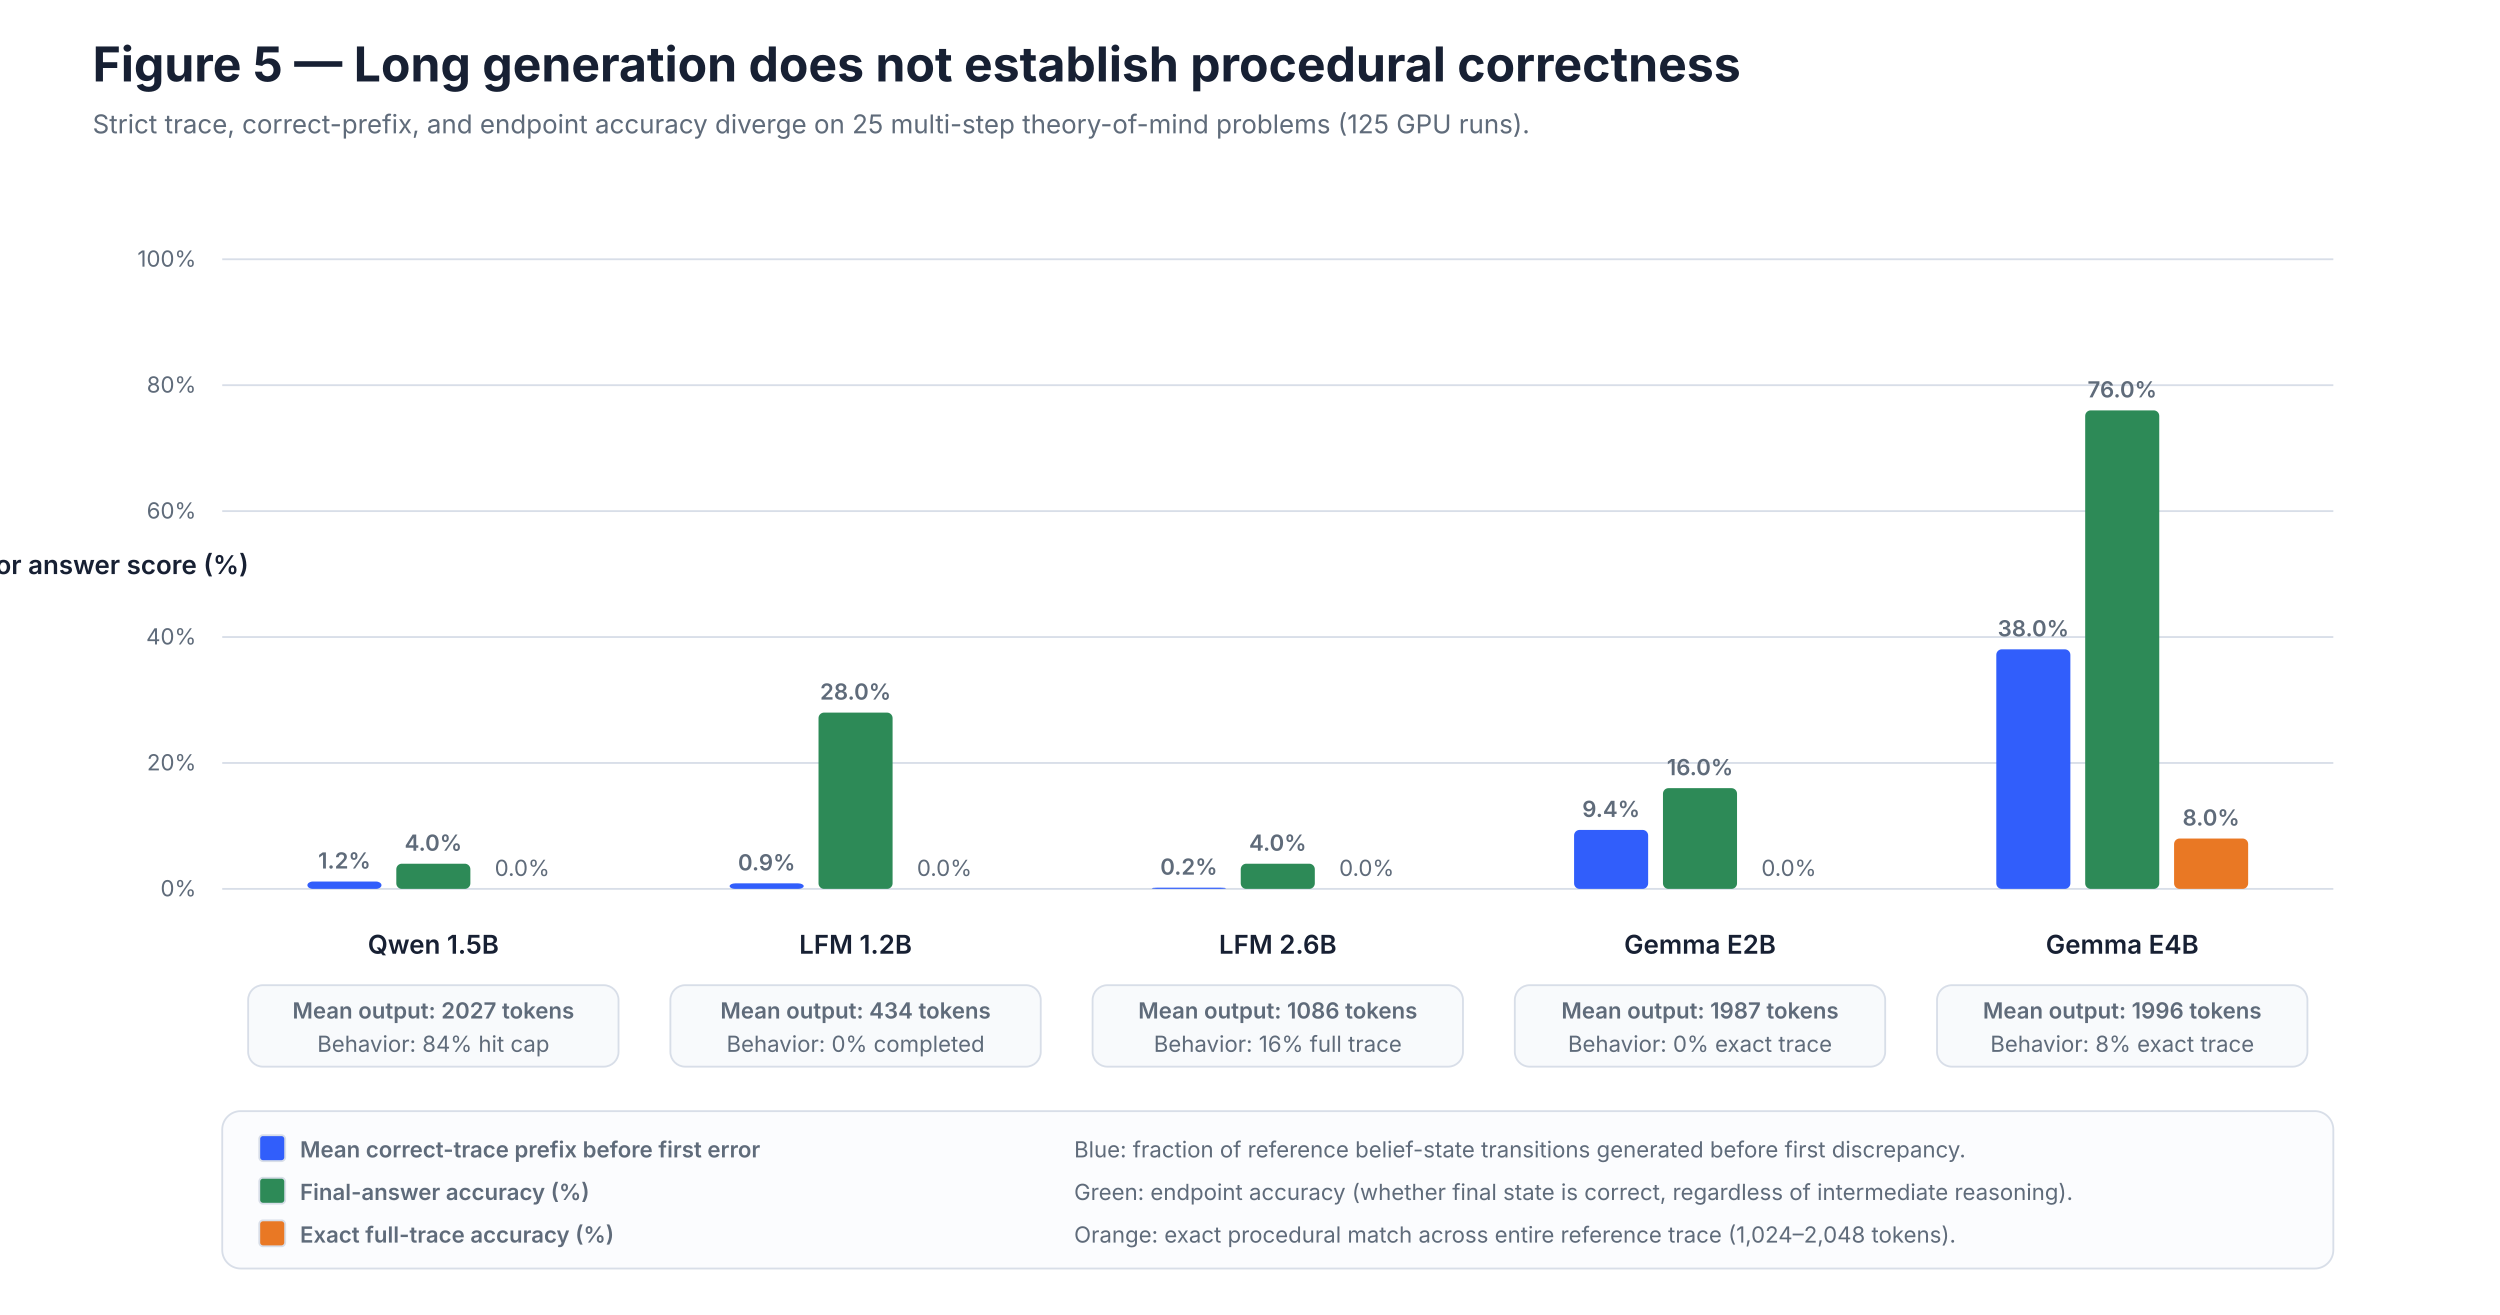
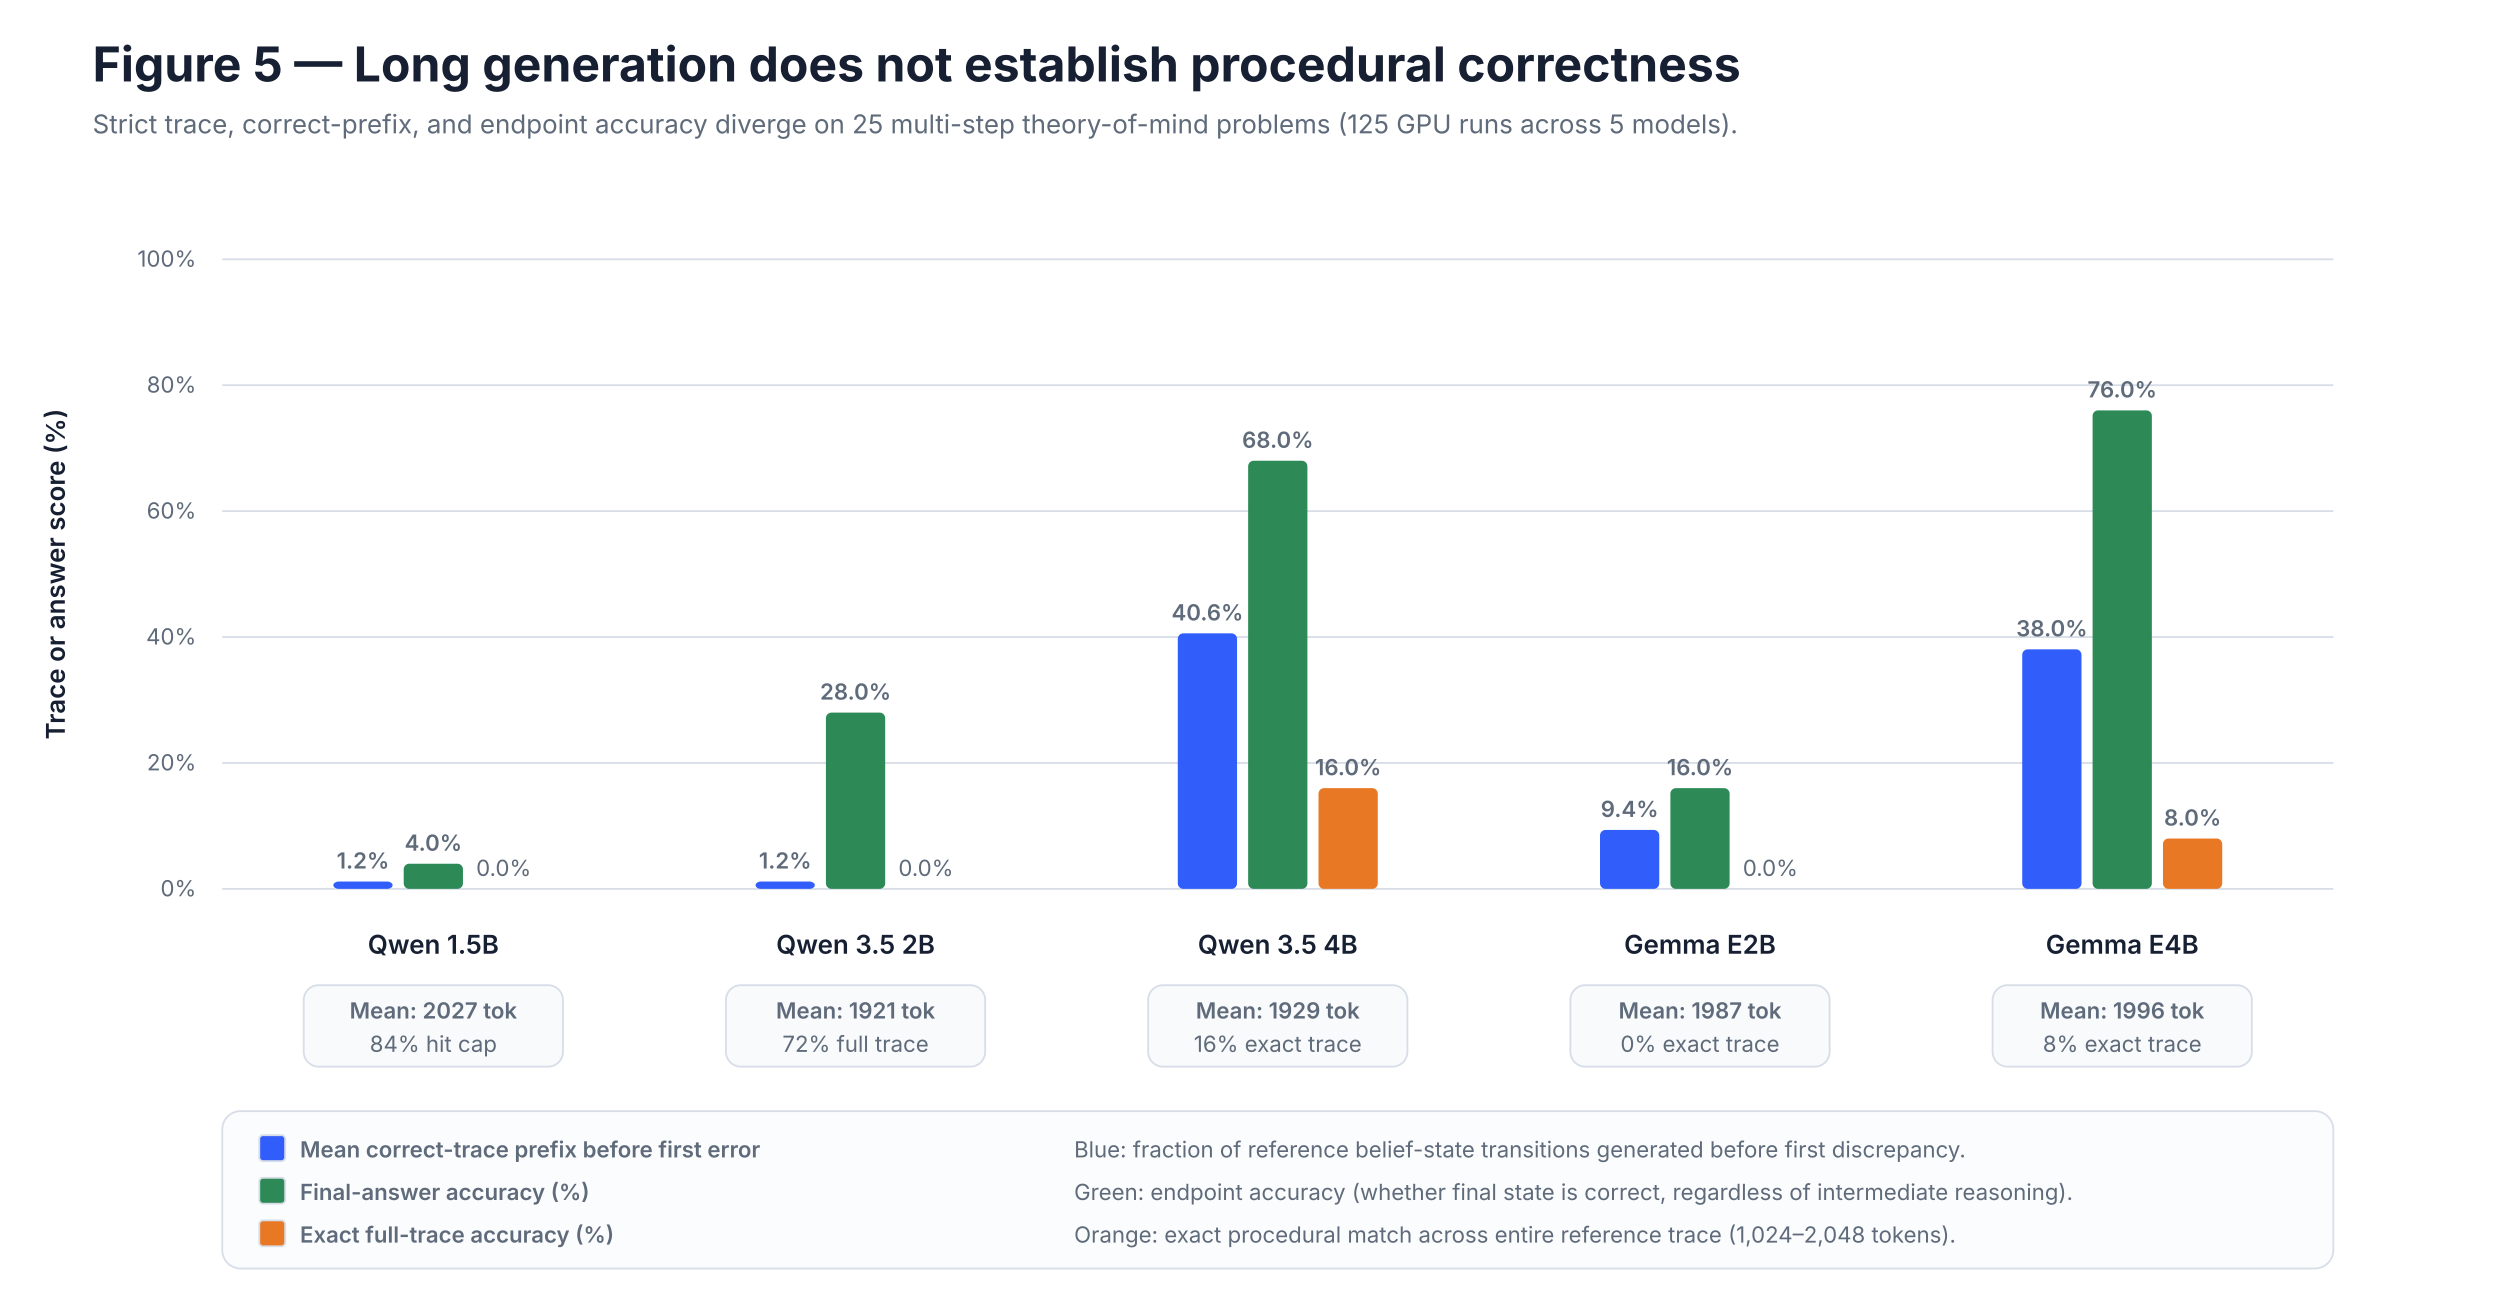
<svg xmlns="http://www.w3.org/2000/svg" viewBox="0 0 1350 710" role="img" aria-labelledby="title desc">
  <style>
text{font-family:Inter,ui-sans-serif,system-ui,-apple-system,BlinkMacSystemFont,'Segoe UI',sans-serif;fill:#172033}
.title{font-size:26px;font-weight:700}.subtitle{font-size:14px;fill:#5f6b7a}
.label{font-size:14px;font-weight:600}.body{font-size:13px}.small{font-size:12px;fill:#5f6b7a}
.mono{font-family:'SFMono-Regular',Consolas,'Liberation Mono',monospace;font-size:12.5px}
.axis{stroke:#aeb8c8;stroke-width:1}.grid{stroke:#e5e9f0;stroke-width:1}.zero{stroke:#172033;stroke-width:1.5}
</style>
  <text x="50" y="44" class="title" text-anchor="start">Figure 5 — Long generation does not establish procedural correctness</text>
-   <text x="50" y="72" class="subtitle" text-anchor="start">Strict trace, correct-prefix, and endpoint accuracy diverge on 25 multi-step theory-of-mind problems (125 GPU runs).</text>
+   <text x="50" y="72" class="subtitle" text-anchor="start">Strict trace, correct-prefix, and endpoint accuracy diverge on 25 multi-step theory-of-mind problems (125 GPU runs across 5 models).</text>
  <line x1="120" y1="480.0" x2="1260" y2="480.0" stroke="#d8dee8" stroke-width="1" />
  <text x="106" y="484.0" class="small" text-anchor="end">0%</text>
  <line x1="120" y1="412.0" x2="1260" y2="412.0" stroke="#d8dee8" stroke-width="1" />
  <text x="106" y="416.0" class="small" text-anchor="end">20%</text>
  <line x1="120" y1="344.0" x2="1260" y2="344.0" stroke="#d8dee8" stroke-width="1" />
  <text x="106" y="348.0" class="small" text-anchor="end">40%</text>
  <line x1="120" y1="276.0" x2="1260" y2="276.0" stroke="#d8dee8" stroke-width="1" />
  <text x="106" y="280.0" class="small" text-anchor="end">60%</text>
  <line x1="120" y1="208.0" x2="1260" y2="208.0" stroke="#d8dee8" stroke-width="1" />
  <text x="106" y="212.0" class="small" text-anchor="end">80%</text>
  <line x1="120" y1="140.0" x2="1260" y2="140.0" stroke="#d8dee8" stroke-width="1" />
  <text x="106" y="144.0" class="small" text-anchor="end">100%</text>
-   <text x="45" y="310" class="label" text-anchor="middle">Trace or answer score (%)</text>
-   <rect x="166.0" y="476.02" width="40" height="3.98" fill="#315efb" rx="3" />
-   <text x="186.0" y="469.02" class="small" text-anchor="middle" font-weight="600">1.2%</text>
-   <rect x="214.0" y="466.4" width="40" height="13.6" fill="#2d8a57" rx="3" />
+   <text x="35" y="310" class="label" text-anchor="middle" transform="rotate(-90 35 310)">Trace or answer score (%)</text>
+   <rect x="180.0" y="476.02" width="32" height="3.98" fill="#315efb" rx="3" />
+   <text x="196.0" y="469.02" class="small" text-anchor="middle" font-weight="600">1.2%</text>
+   <rect x="218.0" y="466.4" width="32" height="13.6" fill="#2d8a57" rx="3" />
  <text x="234.0" y="459.4" class="small" text-anchor="middle" font-weight="600">4.0%</text>
-   <rect x="262.0" y="480.0" width="40" height="0.0" fill="#e97824" rx="3" />
-   <text x="282.0" y="473.0" class="small" text-anchor="middle">0.0%</text>
+   <rect x="256.0" y="480.0" width="32" height="0.0" fill="#e97824" rx="3" />
+   <text x="272.0" y="473.0" class="small" text-anchor="middle">0.0%</text>
  <text x="234.0" y="515" class="label" text-anchor="middle" fill="#172033">Qwen 1.5B</text>
-   <rect x="134.0" y="532" width="200" height="44" rx="8" fill="#f8fafc" stroke="#d8dee8" stroke-width="1" />
-   <text x="234.0" y="550" class="small" text-anchor="middle" font-weight="600">Mean output: 2027 tokens</text>
-   <text x="234.0" y="568" class="small" text-anchor="middle">Behavior: 84% hit cap</text>
-   <rect x="394.0" y="477.015" width="40" height="2.985" fill="#315efb" rx="3" />
-   <text x="414.0" y="470.015" class="small" text-anchor="middle" font-weight="600">0.9%</text>
-   <rect x="442.0" y="384.8" width="40" height="95.2" fill="#2d8a57" rx="3" />
+   <rect x="164.0" y="532" width="140" height="44" rx="8" fill="#f8fafc" stroke="#d8dee8" stroke-width="1" />
+   <text x="234.0" y="550" class="small" text-anchor="middle" font-weight="600">Mean: 2027 tok</text>
+   <text x="234.0" y="568" class="small" text-anchor="middle">84% hit cap</text>
+   <rect x="408.0" y="476.02" width="32" height="3.98" fill="#315efb" rx="3" />
+   <text x="424.0" y="469.02" class="small" text-anchor="middle" font-weight="600">1.2%</text>
+   <rect x="446.0" y="384.8" width="32" height="95.2" fill="#2d8a57" rx="3" />
  <text x="462.0" y="377.8" class="small" text-anchor="middle" font-weight="600">28.0%</text>
-   <rect x="490.0" y="480.0" width="40" height="0.0" fill="#e97824" rx="3" />
-   <text x="510.0" y="473.0" class="small" text-anchor="middle">0.0%</text>
-   <text x="462.0" y="515" class="label" text-anchor="middle" fill="#172033">LFM 1.2B</text>
-   <rect x="362.0" y="532" width="200" height="44" rx="8" fill="#f8fafc" stroke="#d8dee8" stroke-width="1" />
-   <text x="462.0" y="550" class="small" text-anchor="middle" font-weight="600">Mean output: 434 tokens</text>
-   <text x="462.0" y="568" class="small" text-anchor="middle">Behavior: 0% completed</text>
-   <rect x="622.0" y="479.337" width="40" height="0.663" fill="#315efb" rx="3" />
-   <text x="642.0" y="472.337" class="small" text-anchor="middle" font-weight="600">0.2%</text>
-   <rect x="670.0" y="466.4" width="40" height="13.6" fill="#2d8a57" rx="3" />
-   <text x="690.0" y="459.4" class="small" text-anchor="middle" font-weight="600">4.0%</text>
-   <rect x="718.0" y="480.0" width="40" height="0.0" fill="#e97824" rx="3" />
-   <text x="738.0" y="473.0" class="small" text-anchor="middle">0.0%</text>
-   <text x="690.0" y="515" class="label" text-anchor="middle" fill="#172033">LFM 2.6B</text>
-   <rect x="590.0" y="532" width="200" height="44" rx="8" fill="#f8fafc" stroke="#d8dee8" stroke-width="1" />
-   <text x="690.0" y="550" class="small" text-anchor="middle" font-weight="600">Mean output: 1086 tokens</text>
-   <text x="690.0" y="568" class="small" text-anchor="middle">Behavior: 16% full trace</text>
-   <rect x="850.0" y="448.156" width="40" height="31.844" fill="#315efb" rx="3" />
-   <text x="870.0" y="441.156" class="small" text-anchor="middle" font-weight="600">9.4%</text>
-   <rect x="898.0" y="425.6" width="40" height="54.4" fill="#2d8a57" rx="3" />
+   <rect x="484.0" y="480.0" width="32" height="0.0" fill="#e97824" rx="3" />
+   <text x="500.0" y="473.0" class="small" text-anchor="middle">0.0%</text>
+   <text x="462.0" y="515" class="label" text-anchor="middle" fill="#172033">Qwen 3.5 2B</text>
+   <rect x="392.0" y="532" width="140" height="44" rx="8" fill="#f8fafc" stroke="#d8dee8" stroke-width="1" />
+   <text x="462.0" y="550" class="small" text-anchor="middle" font-weight="600">Mean: 1921 tok</text>
+   <text x="462.0" y="568" class="small" text-anchor="middle">72% full trace</text>
+   <rect x="636.0" y="342.01" width="32" height="137.99" fill="#315efb" rx="3" />
+   <text x="652.0" y="335.01" class="small" text-anchor="middle" font-weight="600">40.6%</text>
+   <rect x="674.0" y="248.8" width="32" height="231.2" fill="#2d8a57" rx="3" />
+   <text x="690.0" y="241.8" class="small" text-anchor="middle" font-weight="600">68.0%</text>
+   <rect x="712.0" y="425.6" width="32" height="54.4" fill="#e97824" rx="3" />
+   <text x="728.0" y="418.6" class="small" text-anchor="middle" font-weight="600">16.0%</text>
+   <text x="690.0" y="515" class="label" text-anchor="middle" fill="#172033">Qwen 3.5 4B</text>
+   <rect x="620.0" y="532" width="140" height="44" rx="8" fill="#f8fafc" stroke="#d8dee8" stroke-width="1" />
+   <text x="690.0" y="550" class="small" text-anchor="middle" font-weight="600">Mean: 1929 tok</text>
+   <text x="690.0" y="568" class="small" text-anchor="middle">16% exact trace</text>
+   <rect x="864.0" y="448.156" width="32" height="31.844" fill="#315efb" rx="3" />
+   <text x="880.0" y="441.156" class="small" text-anchor="middle" font-weight="600">9.4%</text>
+   <rect x="902.0" y="425.6" width="32" height="54.4" fill="#2d8a57" rx="3" />
  <text x="918.0" y="418.6" class="small" text-anchor="middle" font-weight="600">16.0%</text>
-   <rect x="946.0" y="480.0" width="40" height="0.0" fill="#e97824" rx="3" />
-   <text x="966.0" y="473.0" class="small" text-anchor="middle">0.0%</text>
+   <rect x="940.0" y="480.0" width="32" height="0.0" fill="#e97824" rx="3" />
+   <text x="956.0" y="473.0" class="small" text-anchor="middle">0.0%</text>
  <text x="918.0" y="515" class="label" text-anchor="middle" fill="#172033">Gemma E2B</text>
-   <rect x="818.0" y="532" width="200" height="44" rx="8" fill="#f8fafc" stroke="#d8dee8" stroke-width="1" />
-   <text x="918.0" y="550" class="small" text-anchor="middle" font-weight="600">Mean output: 1987 tokens</text>
-   <text x="918.0" y="568" class="small" text-anchor="middle">Behavior: 0% exact trace</text>
-   <rect x="1078.0" y="350.634" width="40" height="129.366" fill="#315efb" rx="3" />
-   <text x="1098.0" y="343.634" class="small" text-anchor="middle" font-weight="600">38.0%</text>
-   <rect x="1126.0" y="221.6" width="40" height="258.4" fill="#2d8a57" rx="3" />
+   <rect x="848.0" y="532" width="140" height="44" rx="8" fill="#f8fafc" stroke="#d8dee8" stroke-width="1" />
+   <text x="918.0" y="550" class="small" text-anchor="middle" font-weight="600">Mean: 1987 tok</text>
+   <text x="918.0" y="568" class="small" text-anchor="middle">0% exact trace</text>
+   <rect x="1092.0" y="350.634" width="32" height="129.366" fill="#315efb" rx="3" />
+   <text x="1108.0" y="343.634" class="small" text-anchor="middle" font-weight="600">38.0%</text>
+   <rect x="1130.0" y="221.6" width="32" height="258.4" fill="#2d8a57" rx="3" />
  <text x="1146.0" y="214.6" class="small" text-anchor="middle" font-weight="600">76.0%</text>
-   <rect x="1174.0" y="452.8" width="40" height="27.2" fill="#e97824" rx="3" />
-   <text x="1194.0" y="445.8" class="small" text-anchor="middle" font-weight="600">8.0%</text>
+   <rect x="1168.0" y="452.8" width="32" height="27.2" fill="#e97824" rx="3" />
+   <text x="1184.0" y="445.8" class="small" text-anchor="middle" font-weight="600">8.0%</text>
  <text x="1146.0" y="515" class="label" text-anchor="middle" fill="#172033">Gemma E4B</text>
-   <rect x="1046.0" y="532" width="200" height="44" rx="8" fill="#f8fafc" stroke="#d8dee8" stroke-width="1" />
-   <text x="1146.0" y="550" class="small" text-anchor="middle" font-weight="600">Mean output: 1996 tokens</text>
-   <text x="1146.0" y="568" class="small" text-anchor="middle">Behavior: 8% exact trace</text>
+   <rect x="1076.0" y="532" width="140" height="44" rx="8" fill="#f8fafc" stroke="#d8dee8" stroke-width="1" />
+   <text x="1146.0" y="550" class="small" text-anchor="middle" font-weight="600">Mean: 1996 tok</text>
+   <text x="1146.0" y="568" class="small" text-anchor="middle">8% exact trace</text>
  <rect x="120" y="600" width="1140" height="85" rx="10" fill="#fbfcfe" stroke="#d8dee8" stroke-width="1" />
  <rect x="140" y="613" width="14" height="14" rx="2" fill="#315efb" stroke="#d8dee8" stroke-width="1" />
  <text x="162" y="625" class="small" text-anchor="start" font-weight="600">Mean correct-trace prefix before first error</text>
  <rect x="140" y="636" width="14" height="14" rx="2" fill="#2d8a57" stroke="#d8dee8" stroke-width="1" />
  <text x="162" y="648" class="small" text-anchor="start" font-weight="600">Final-answer accuracy (%)</text>
  <rect x="140" y="659" width="14" height="14" rx="2" fill="#e97824" stroke="#d8dee8" stroke-width="1" />
  <text x="162" y="671" class="small" text-anchor="start" font-weight="600">Exact full-trace accuracy (%)</text>
  <text x="580" y="625" class="small" text-anchor="start">Blue: fraction of reference belief-state transitions generated before first discrepancy.</text>
  <text x="580" y="648" class="small" text-anchor="start">Green: endpoint accuracy (whether final state is correct, regardless of intermediate reasoning).</text>
  <text x="580" y="671" class="small" text-anchor="start">Orange: exact procedural match across entire reference trace (1,024–2,048 tokens).</text>
</svg>
